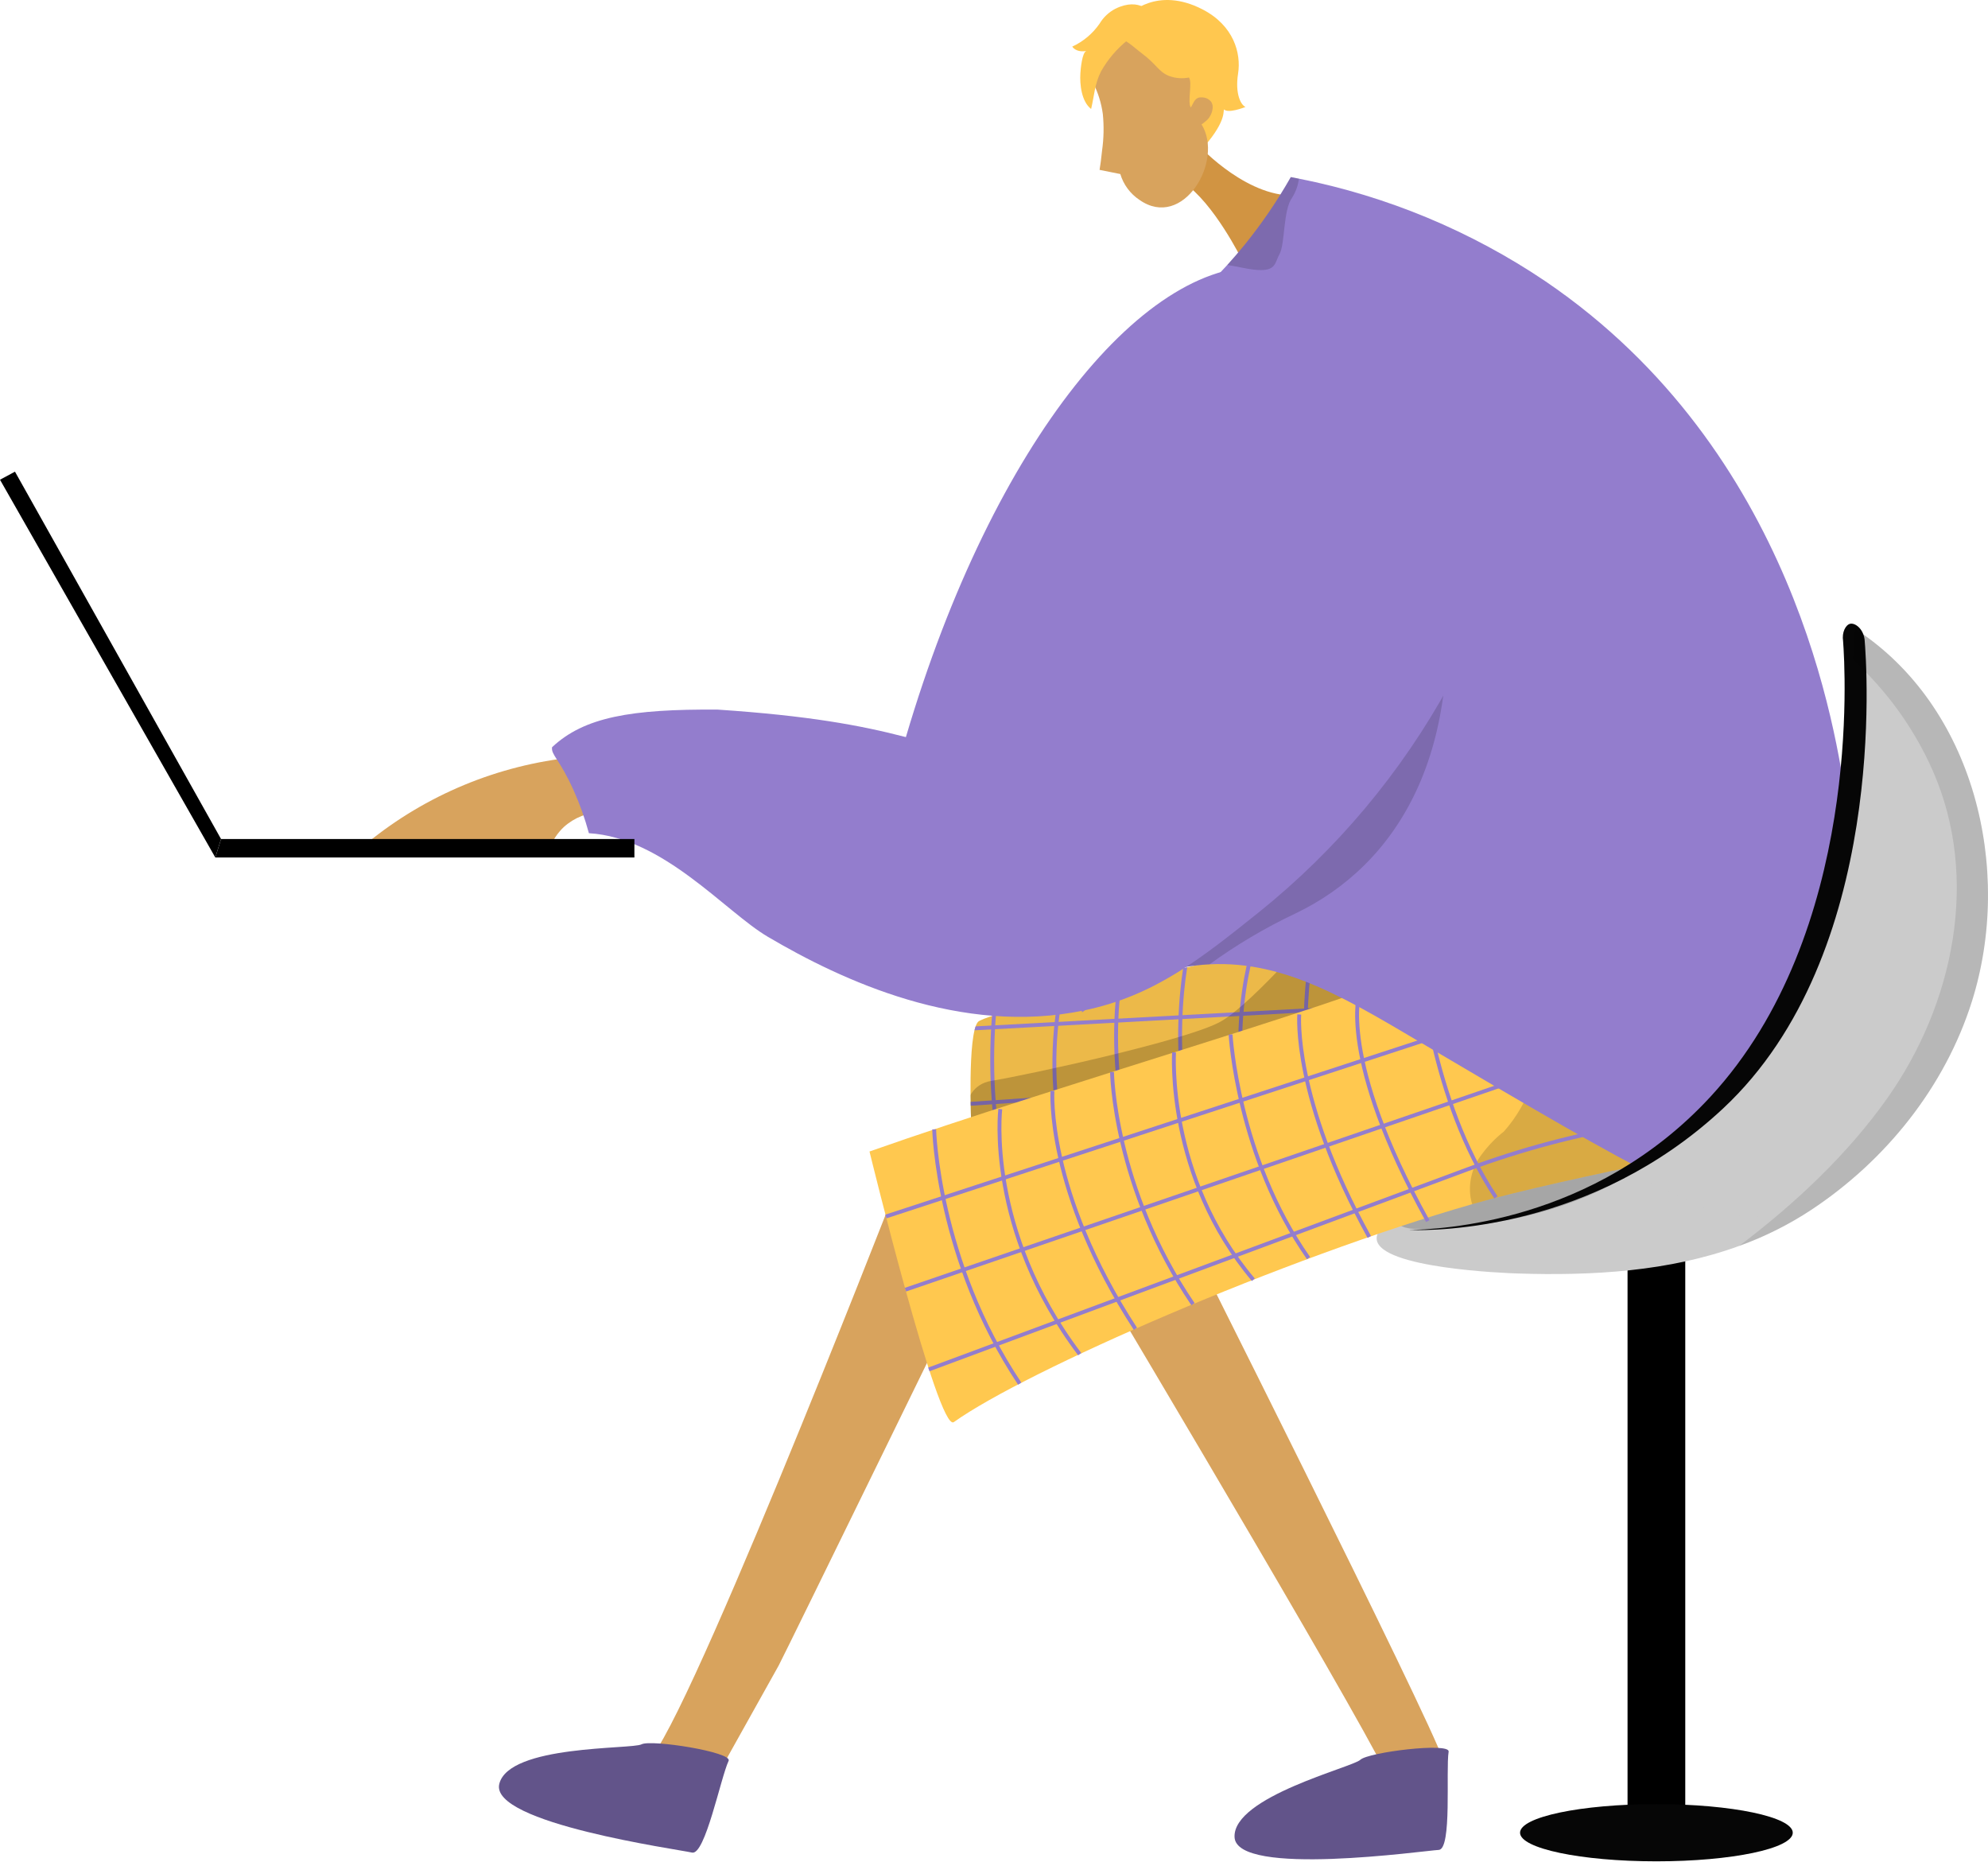
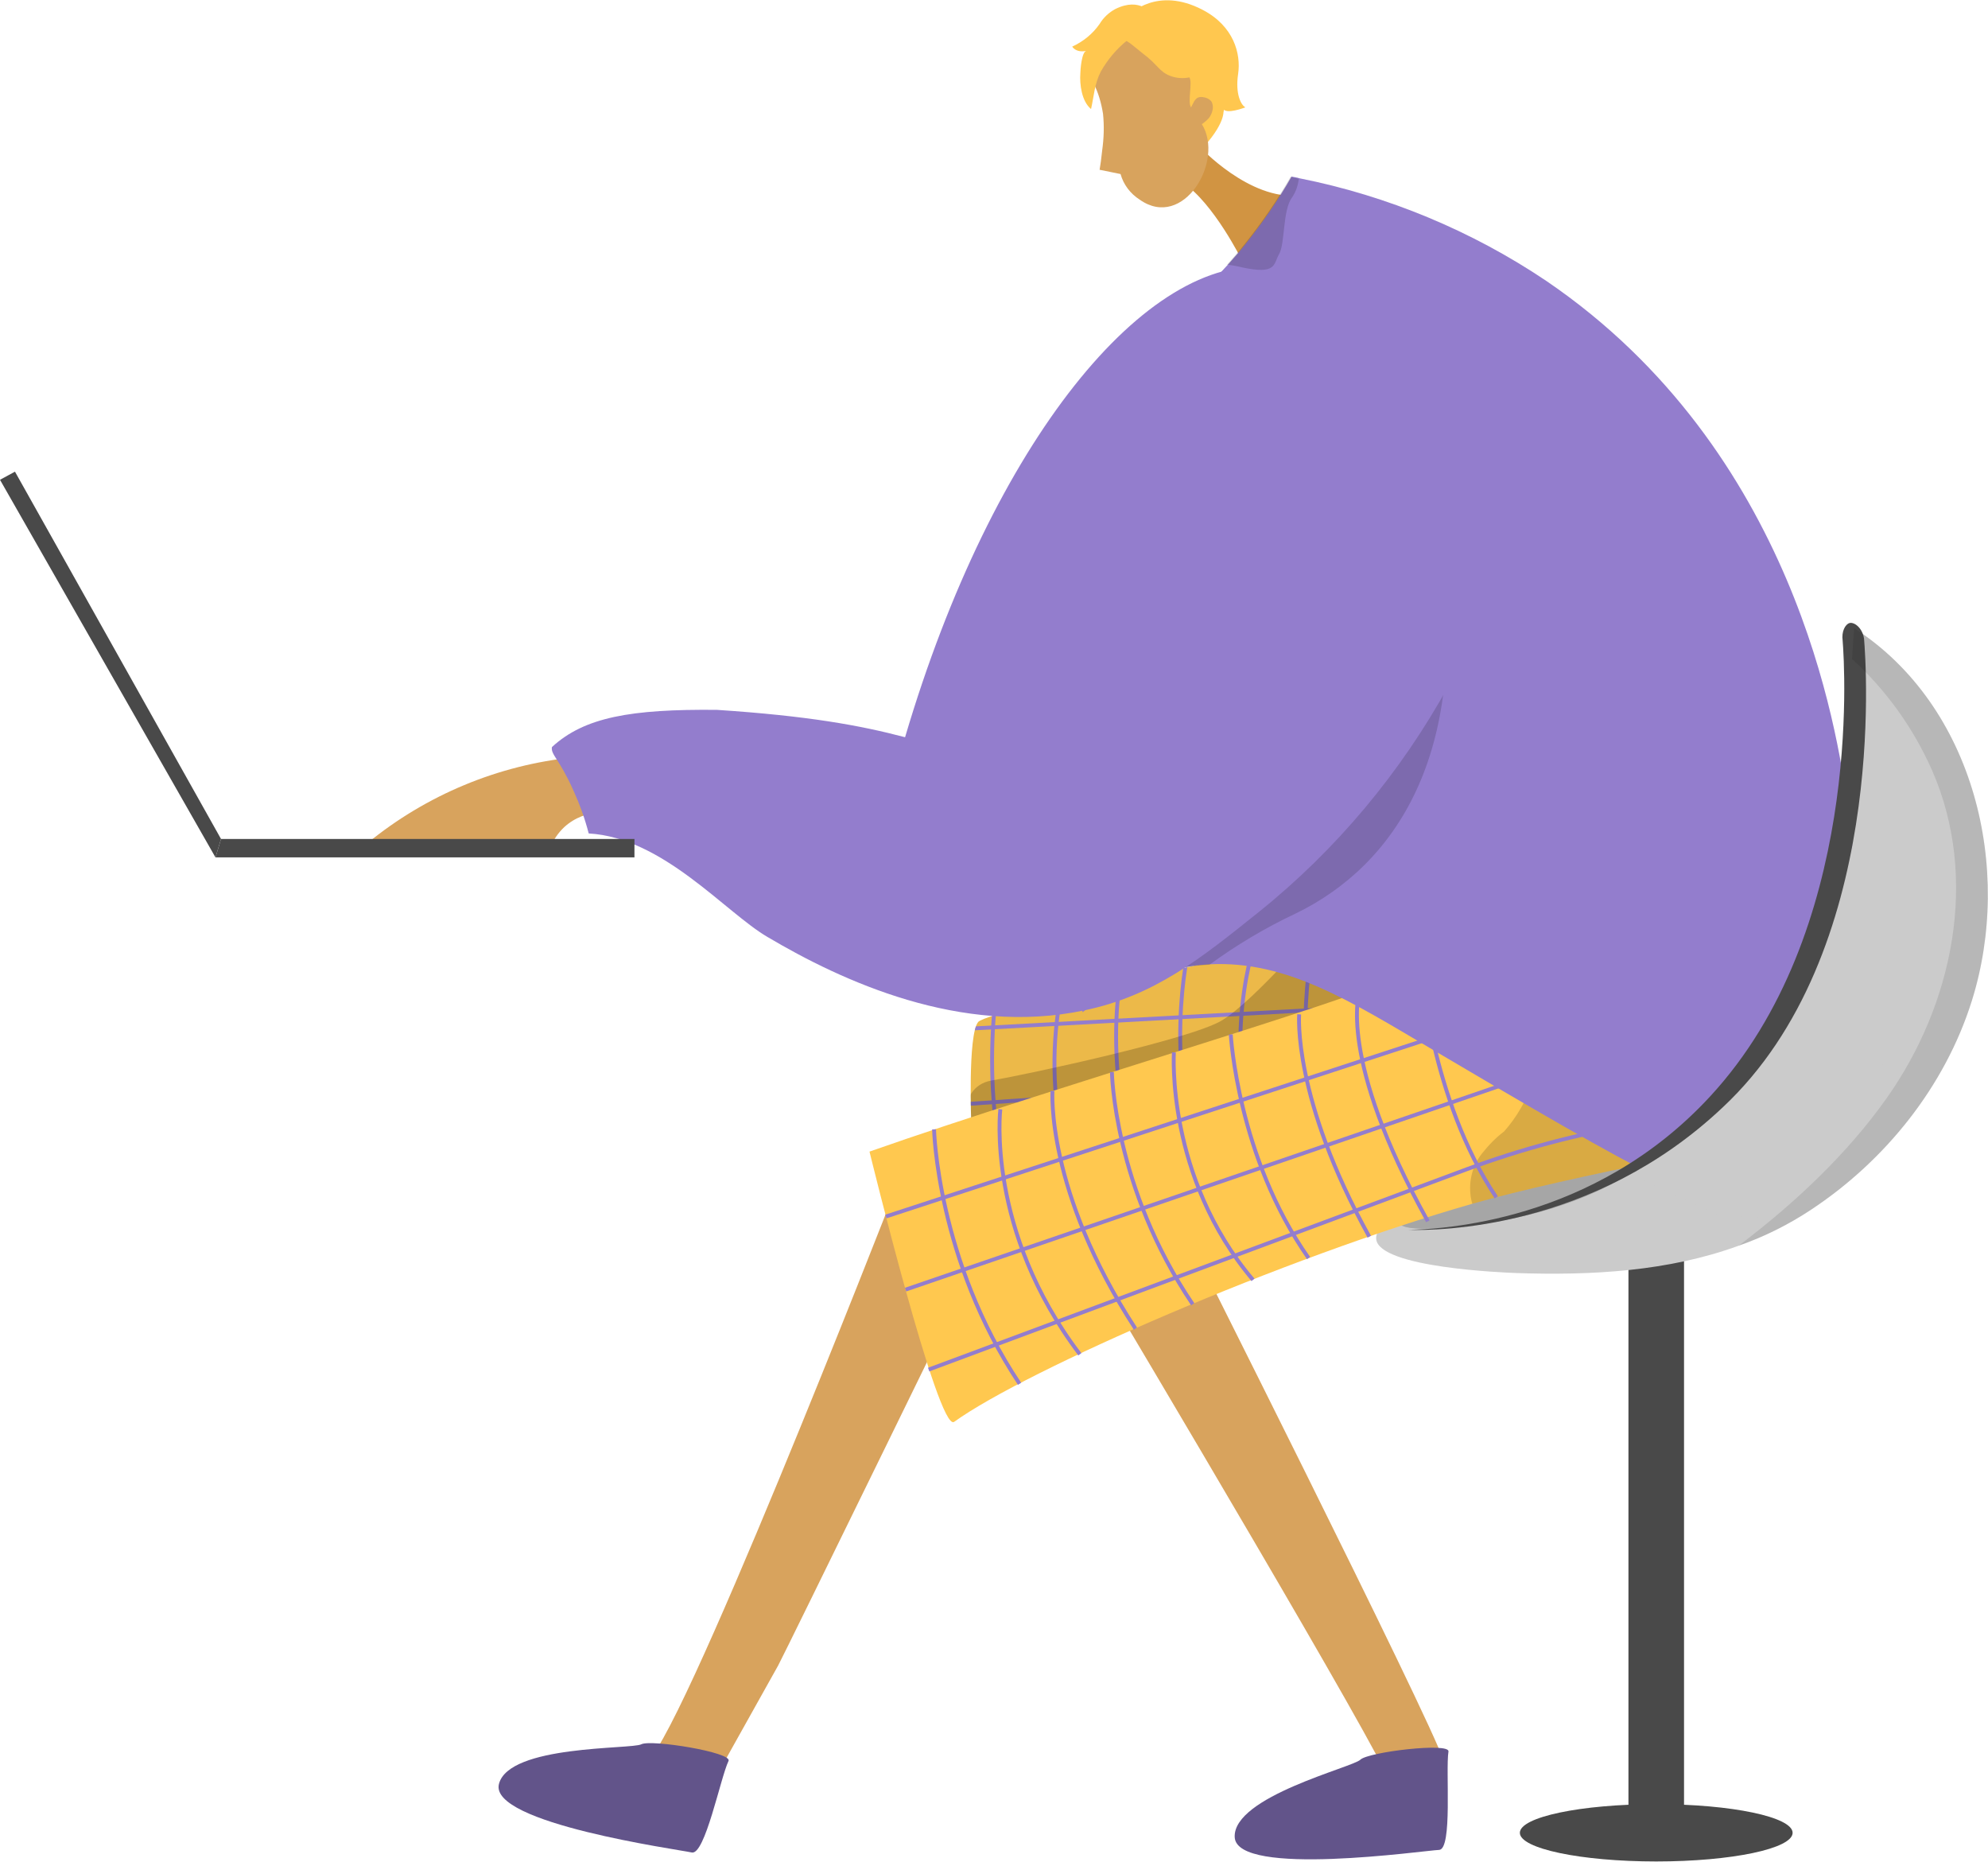
- <svg xmlns="http://www.w3.org/2000/svg" width="465" height="435.27" viewBox="0 0 465 435.27">
-   <defs>
-     <style>.a,.b,.j{fill:none;}.b{stroke:#000;stroke-width:13.501px;}.b,.j{stroke-miterlimit:10;}.c{fill:#060606;}.d{fill:#cbcbcb;}.e{opacity:0.18;}.f{clip-path:url(#a);}.g{fill:#ecb949;}.h{opacity:0.3;}.i{opacity:0.5;}.j{stroke:#937dcd;stroke-width:0.906px;}.k{opacity:0.2;}.l{fill:#d8a35d;}.m{fill:#62548a;}.n{fill:#d19442;}.o{fill:#ffc84f;}.p{fill:#ffc74f;}.q{fill:#937dcd;}.r{opacity:0.15;}.s{opacity:0.1;}</style>
-     <clipPath id="a">
-       <path class="a" d="M1115.035,521.52s-.95-21.286,1.558-24.253,86.646-21.2,86.646-21.2l24.143,19.442Z" transform="translate(-1114.858 -476.067)" />
-     </clipPath>
-   </defs>
-   <g transform="translate(-933.521 -302.095)">
-     <line class="b" y2="135.629" transform="translate(1320.96 594.262)" />
-     <ellipse class="c" cx="31.894" cy="6.689" rx="31.894" ry="6.689" transform="translate(1289.066 723.986)" />
-     <path class="d" d="M1329.99,506.663c-6.307,20.023-20.157,37.251-37.58,48.779a79.634,79.634,0,0,1-16.861,8.435c-16.389,5.985-34.374,7.018-51.963,6.442-2.576-.083-32-1.184-32.825-7.933-1-8.2,40.78-20.044,75.7-28.667,15.618-13.678,22.517-27.273,25.842-36.044,1.2-3.168,3.685-10.33,6.951-39.656,1.348-12.143,2.24-22.748,2.839-31.273.18-2.606.337-5.019.472-7.221C1330.62,437.644,1339.683,475.854,1329.99,506.663Z" transform="translate(64.779 29.573)" />
-     <path class="e" d="M1254.923,525.311s-.068.051-.2.148c-2.252,1.6-18.526,15.427-52.935,16.742-36.492,1.4,74.776-52.165,74.776-52.165Z" transform="translate(65.708 47.331)" />
-     <g transform="translate(933.521 302.095)">
-       <g transform="translate(227.004 217.785)">
-         <g class="f">
-           <g transform="translate(-8.853 -3.863)">
-             <path class="g" d="M1283.628,532s-.046,0-.114,0c-1.547.039-19.263.408-42.493.811-45.844.786-110.882,10.564-130.3,17.82-4.192,1.568-2.658-66.231-2.658-66.231,47.1-3.654,130.172-5.047,133.66-8.361,3.719-3.528,26.681-3.11,32.232-2.956.771.019,1.208.036,1.208.036l.039.324,4.24,39.733c.011.07.014.1.014.1C1280.789,523.605,1282.2,530.822,1283.628,532Z" transform="translate(-1107.786 -472.981)" />
-             <g class="h" transform="translate(133.229 0.1)">
-               <path class="i" d="M1256.826,531.981s-.047,0-.114,0c-1.547.039-19.263.408-42.494.811a12.531,12.531,0,0,1,.064-1.711,13.249,13.249,0,0,1,5.145-8.972,27.405,27.405,0,0,1,6.359-3.806c14.9-9.725,19.767-31.6,21.364-45.239.771.019,1.208.036,1.208.036l.039.324c1.15,16.637,4.021,38.081,4.24,39.733.011.07.014.1.014.1C1253.987,523.585,1255.4,530.8,1256.826,531.981Z" transform="translate(-1214.213 -473.061)" />
-             </g>
-             <g transform="translate(0.029 17.892)">
-               <line class="j" x1="169.538" y2="9.198" transform="translate(0.016)" />
-               <line class="j" y1="11.664" x2="170.784" transform="translate(0 15.249)" />
-               <line class="j" x1="171.443" y2="16.1" transform="translate(0.446 30.244)" />
-             </g>
-             <path class="j" d="M1233.323,520.425" transform="translate(-1076.171 -461.033)" />
-             <path class="j" d="M1214.775,475.424" transform="translate(-1080.842 -472.366)" />
-             <path class="j" d="M1216.873,475.006s-5.888,31,2.942,57.19" transform="translate(-1080.798 -472.471)" />
-             <path class="j" d="M1204.891,477.023s-9.041,13.435,1.533,55.906" transform="translate(-1084.238 -471.964)" />
-             <path class="j" d="M1192.664,478.173s-6.592,18.4,2.342,54.487" transform="translate(-1087 -471.674)" />
-             <path class="j" d="M1179.175,478.459s-5.857,28.1,4.07,55.235" transform="translate(-1090.24 -471.602)" />
-             <path class="j" d="M1168.4,478.956s-9.342,27.582,4.137,56.164" transform="translate(-1093.314 -471.477)" />
-             <path class="j" d="M1156.025,479.49s-6.626,26.092,4.225,57.351" transform="translate(-1096.142 -471.342)" />
-             <path class="j" d="M1144.435,480.019s-7.581,22.14,4.329,58.766" transform="translate(-1099.155 -471.209)" />
-             <path class="j" d="M1134.447,480.778s-10.617,26.406,3.1,60.161" transform="translate(-1102.059 -471.018)" />
-             <path class="j" d="M1121.21,481.236s-7.212,29.677,3.922,62.618" transform="translate(-1104.984 -470.902)" />
+ <svg xmlns="http://www.w3.org/2000/svg" xmlns:xlink="http://www.w3.org/1999/xlink" version="1.1" id="Layer_1" x="0px" y="0px" viewBox="0 0 465 435.3" style="enable-background:new 0 0 465 435.3;" xml:space="preserve">
+   <style type="text/css">
+ 	.st0{fill:none;stroke:#494949;stroke-width:13;stroke-miterlimit:10;}
+ 	.st1{fill:#494949;}
+ 	.st2{fill:#CBCBCB;}
+ 	.st3{opacity:0.18;enable-background:new    ;}
+ 	.st4{clip-path:url(#SVGID_2_);}
+ 	.st5{fill:#ECB949;}
+ 	.st6{opacity:0.3;}
+ 	.st7{opacity:0.5;enable-background:new    ;}
+ 	.st8{fill:none;stroke:#937DCD;stroke-width:0.906;stroke-miterlimit:10;}
+ 	.st9{opacity:0.2;enable-background:new    ;}
+ 	.st10{fill:#D8A35D;}
+ 	.st11{fill:#62548A;}
+ 	.st12{fill:#D19442;}
+ 	.st13{fill:#FFC84F;}
+ 	.st14{fill:#FFC74F;}
+ 	.st15{fill:#937DCD;}
+ 	.st16{opacity:0.15;enable-background:new    ;}
+ 	.st17{opacity:0.1;enable-background:new    ;}
+ </style>
+   <line class="st0" x1="387.4" y1="292.2" x2="387.4" y2="427.8" />
+   <ellipse class="st1" cx="387.4" cy="428.6" rx="31.9" ry="6.7" />
+   <path class="st2" d="M461.2,234.1c-6.3,20-20.2,37.3-37.6,48.8c-5.3,3.5-10.9,6.3-16.9,8.4c-16.4,6-34.4,7-52,6.4  c-2.6-0.1-32-1.2-32.8-7.9c-1-8.2,40.8-20,75.7-28.7c15.6-13.7,22.5-27.3,25.8-36c1.2-3.2,3.7-10.3,7-39.7  c1.3-12.1,2.2-22.7,2.8-31.3c0.2-2.6,0.3-5,0.5-7.2C461.9,165.1,470.9,203.3,461.2,234.1z" />
+   <path class="st3" d="M387.1,270.5c0,0-0.1,0.1-0.2,0.1c-2.3,1.6-18.5,15.4-52.9,16.7c-36.5,1.4,74.8-52.2,74.8-52.2L387.1,270.5z" />
+   <g transform="translate(227.004 217.785)">
+     <g>
+       <defs>
+         <path id="SVGID_1_" d="M0.2,45.5c0,0-0.9-21.3,1.6-24.3S88.4,0,88.4,0l24.1,19.4L0.2,45.5z" />
+       </defs>
+       <clipPath id="SVGID_2_">
+         <use xlink:href="#SVGID_1_" style="overflow:visible;" />
+       </clipPath>
+       <g class="st4">
+         <g transform="translate(-8.853 -3.863)">
+           <path class="st5" d="M175.8,59c0,0,0,0-0.1,0c-1.5,0-19.3,0.4-42.5,0.8C87.4,60.6,22.4,70.4,2.9,77.6      c-4.2,1.6-2.7-66.2-2.7-66.2c47.1-3.7,130.2-5,133.7-8.4c3.7-3.5,26.7-3.1,32.2-3c0.8,0,1.2,0,1.2,0l0,0.3l4.2,39.7      c0,0.1,0,0.1,0,0.1C173,50.6,174.4,57.8,175.8,59z" />
+           <g transform="translate(133.229 0.1)" class="st6">
+             <path class="st7" d="M42.6,58.9c0,0,0,0-0.1,0C41,59,23.2,59.3,0,59.7c0-0.6,0-1.1,0.1-1.7c0.4-3.6,2.3-6.8,5.1-9       c1.9-1.6,4.1-2.8,6.4-3.8C26.5,35.5,31.3,13.6,32.9,0c0.8,0,1.2,0,1.2,0l0,0.3c1.2,16.6,4,38.1,4.2,39.7c0,0.1,0,0.1,0,0.1       C39.8,50.5,41.2,57.7,42.6,58.9z" />
          </g>
-           <path class="k" d="M1113.978,525.838s-2.59-12.831,6.073-14.255,46.292-9.577,53.817-13.966,24.015-23.7,24.015-23.7l45.91,16.857s-52.366,25.331-55.187,26.12S1113.978,525.838,1113.978,525.838Z" transform="translate(-1115.171 -476.608)" />
+           <g transform="translate(0.029 17.892)">
+             <line class="st8" x1="169.6" y1="0" x2="0" y2="9.2" />
+             <line class="st8" x1="0" y1="26.9" x2="170.8" y2="15.2" />
+             <line class="st8" x1="171.9" y1="30.2" x2="0.4" y2="46.3" />
+           </g>
+           <path class="st8" d="M157.2,59.4" />
+           <path class="st8" d="M133.9,3.1" />
+           <path class="st8" d="M136.1,2.5c0,0-5.9,31,2.9,57.2" />
+           <path class="st8" d="M120.7,5.1c0,0-9,13.4,1.5,55.9" />
+           <path class="st8" d="M105.7,6.5c0,0-6.6,18.4,2.3,54.5" />
+           <path class="st8" d="M88.9,6.9c0,0-5.9,28.1,4.1,55.2" />
+           <path class="st8" d="M75.1,7.5c0,0-9.3,27.6,4.1,56.2" />
+           <path class="st8" d="M59.9,8.1c0,0-6.6,26.1,4.2,57.4" />
+           <path class="st8" d="M45.3,8.8c0,0-7.6,22.1,4.3,58.8" />
+           <path class="st8" d="M32.4,9.8c0,0-10.6,26.4,3.1,60.2" />
+           <path class="st8" d="M16.2,10.3c0,0-7.2,29.7,3.9,62.6" />
        </g>
+         <path class="st9" d="M-1.2,49.2c0,0-2.6-12.8,6.1-14.3s46.3-9.6,53.8-14s24-23.7,24-23.7l45.9,16.9c0,0-52.4,25.3-55.2,26.1     S-1.2,49.2-1.2,49.2z" />
      </g>
-       <path class="l" d="M1118.024,525.764s-51.46,132.127-57.786,132.014c-11.376-.139-54.775-3.307-12.08,11.934,20.71,10.614,21.235,5.176,23.333,1.294,1.715-3.171,15.084-27.087,19.919-35.732,1.083-1.937,49.762-101.574,49.762-101.574Z" transform="translate(-909.288 -245.766)" />
-       <path class="m" d="M1080.467,631.858c.954-2.048-18.107-5.056-20.374-3.861s-31.041.079-33.268,9.271,42.009,15.311,45.078,16.042S1078.59,635.885,1080.467,631.858Z" transform="translate(-910.044 -220.088)" />
-       <path class="l" d="M1134.188,534.177s56.348,94.342,70.917,121.453c-.94,4.687-1.122,5.191-1.947,5.429-10.91,3.225-53.313,13-8.022,14.968,22.92,4.03,21.817-1.319,22.677-5.648.331-1.661,1.047-6.143,2.692-13.884-2.8-9.161-62.382-127.649-62.382-127.649Z" transform="translate(-882.986 -244.99)" />
-       <path class="m" d="M1214.269,629.494c.353-2.232-18.8.129-20.648,1.9s-29.816,8.629-29.426,18.079,44.6,3.142,47.754,3S1213.576,633.883,1214.269,629.494Z" transform="translate(-875.43 -219.872)" />
-       <path class="n" d="M1158.948,329.468s11.616,12.6,23.317,11.367-13.539,14.976-13.539,14.976-6.478-13.118-13.559-17.89S1158.948,329.468,1158.948,329.468Z" transform="translate(-878.306 -295.201)" />
-       <path class="l" d="M1102.519,532.44c5.9-7.094,132.07-51.12,132.07-51.12L1284.736,520s-164.353,25.374-166.319,29.307S1096.619,539.534,1102.519,532.44Z" transform="translate(-891.236 -256.959)" />
-       <g transform="translate(203.379 215.098)">
-         <path class="o" d="M1308.658,524.766l-.11.026c-1.484.438-49.266,9.219-71.6,15.625-44.076,12.632-104.361,38.923-121.239,50.962-3.643,2.6-19.723-63.283-19.723-63.283,44.55-15.731,124.424-38.592,126.934-42.7,2.679-4.369,24.964-9.913,30.367-11.2.75-.182,1.177-.278,1.177-.278l.121.3L1268.97,511.5c.03.065.04.094.04.094C1272.976,521.228,1306.976,524,1308.658,524.766Z" transform="translate(-1095.986 -473.92)" />
-         <g class="h" transform="translate(140.422)">
-           <path class="i" d="M1280.409,524.766l-.11.026c-1.484.438-49.266,9.219-71.6,15.625a12.729,12.729,0,0,1-.382-1.67,13.254,13.254,0,0,1,2.646-10,27.45,27.45,0,0,1,5.156-5.323c11.869-13.252,10.909-35.637,8.918-49.229.75-.182,1.177-.278,1.177-.278l.121.3c5.421,15.771,13.747,35.739,14.385,37.277.03.065.04.094.04.094C1244.727,521.228,1278.727,524,1280.409,524.766Z" transform="translate(-1208.159 -473.92)" />
-         </g>
-         <g transform="translate(3.84 16.578)">
-           <line class="j" x1="161.37" y2="52.797" />
-           <line class="j" y1="55.502" x2="161.935" transform="translate(4.573 14.41)" />
-           <path class="j" d="M1287.131,510.279l-14.892,2.445a210.478,210.478,0,0,0-39.2,10.394L1107.07,569.905" transform="translate(-1097.034 -481.341)" />
-         </g>
-         <path class="j" d="M1226.955,521.755" transform="translate(-1063.003 -461.873)" />
-         <path class="j" d="M1197.383,483.094" transform="translate(-1070.45 -471.61)" />
-         <path class="j" d="M1198.927,482.247s2.343,31.462,17.656,54.476" transform="translate(-1070.062 -471.823)" />
-         <path class="j" d="M1187.667,487.386s-5.252,15.318,15.962,53.6" transform="translate(-1073.042 -470.529)" />
-         <path class="j" d="M1176.292,491.6s-1.6,19.482,16.375,52.021" transform="translate(-1075.771 -469.468)" />
-         <path class="j" d="M1163.451,495.336s1.62,28.655,18.237,52.3" transform="translate(-1078.996 -468.527)" />
-         <path class="j" d="M1152.9,498.681s-1.879,29.06,18.543,53.174" transform="translate(-1081.663 -467.684)" />
-         <path class="j" d="M1141.3,502.342s.358,26.918,18.935,54.3" transform="translate(-1084.574 -466.762)" />
-         <path class="j" d="M1130.177,505.875s-1.587,23.348,19.4,55.639" transform="translate(-1087.382 -465.873)" />
-         <path class="j" d="M1120.461,509.275s-3.416,28.255,18.574,57.307" transform="translate(-1089.87 -465.016)" />
-         <path class="j" d="M1108.071,513.062s.72,30.532,20.007,59.465" transform="translate(-1092.943 -464.063)" />
-       </g>
-       <path class="l" d="M1050.44,443.556a91.148,91.148,0,0,0-48.341,20.063l42.685,1.347a13.074,13.074,0,0,1,3.366-5.117,13.636,13.636,0,0,1,8.888-3.5Z" transform="translate(-916.251 -266.469)" />
-       <g transform="translate(254.848 4.54)">
-         <path class="p" d="M1147.455,320.5s18.659,23.894,20.64-.906C1169.662,299.974,1134.726,303.483,1147.455,320.5Z" transform="translate(-1135.197 -305.586)" />
-         <path class="p" d="M1155.1,316.946s-8.4-.068-13.709,3.044c-1.607.943-3.794.638-4.29,2.658,0,0,6.064-21.277,19.9-16.121s17.3,6.754,5.2,31.9C1162.2,338.428,1168.157,319.307,1155.1,316.946Z" transform="translate(-1137.1 -305.721)" />
-       </g>
-       <path class="p" d="M1144.531,305.446s6.393-6.7,17.141-1.148c7.307,3.778,9.047,10.273,8.3,15.011s.664,7.345,1.734,7.8c0,0-4.577,1.849-5.193.323,0,0,1.07,2.594-4.478,8.932a7.111,7.111,0,0,0-2.628-8.61C1154.508,324.409,1144.531,305.446,1144.531,305.446Z" transform="translate(-880.381 -302.095)" />
-       <path class="l" d="M1137.751,319.56a23.144,23.144,0,0,1,2.291,7.321,35.805,35.805,0,0,1-.178,8.583c-.179,1.873-.407,3.421-.583,4.5l4.853.976a11.04,11.04,0,0,0,4.473,6.04c10.176,7.172,19.87-9.126,14.514-17.673.063.1,1.3-.989,1.379-1.069a4.581,4.581,0,0,0,1.235-2.738,2.31,2.31,0,0,0-.315-1.406,2.732,2.732,0,0,0-2.084-1.077c-1.729-.17-1.977,1.132-2.7,2.362-.868-1.148.422-5.864-.446-7.012a8.545,8.545,0,0,1-4.623-.354c-2.475-.96-2.893-2.671-6.318-5.234-2.22-1.66-4.225-3.788-5.518-3.235-1.567.671-2.936,1.585-5.066,4.534C1137.579,315.582,1138.6,319.068,1137.751,319.56Z" transform="translate(-882.088 -300.241)" />
-       <path class="p" d="M1152.434,305.165s-2.589-4.117-8.473-1.233a9.35,9.35,0,0,0-3.727,3.528,15.851,15.851,0,0,1-6.356,5.324s.77,1.453,3.336,1.025c-1.063.177-1.4,4.48-1.443,5.184-.174,2.63.255,6.641,2.509,8.382.735-3.052.826-5.891,2.325-8.8a25.179,25.179,0,0,1,6.168-7.263C1147.171,310.959,1152.541,305.334,1152.434,305.165Z" transform="translate(-883.064 -301.89)" />
-       <path class="q" d="M1298.312,576.465c-10.2,4.08-33.6-9.727-80.418-37.34-18.965-11.181-33.969-20.779-52.046-19.853-1.544.076-3.089.232-4.683.463a51.429,51.429,0,0,0-7.308,1.646,59.387,59.387,0,0,0-17.846,9.123c-.039-.528-.065-1.068-.1-1.621-.578-9.148-1.119-20.793-1.324-34.29-.026-1.969-.053-4.027-.065-6.164-.527-38.754-.244-101.249,22.26-120.228a122.411,122.411,0,0,0,13.214-12.468c1.324-1.466,2.7-3.049,4.091-4.761a117.345,117.345,0,0,0,10.77-15.8c.618.116,1.262.245,1.905.374a158.147,158.147,0,0,1,57.707,24.035c58.3,39.681,67.976,105.65,70.37,122.093C1318.951,509.776,1321.074,567.368,1298.312,576.465Z" transform="translate(-882.933 -293.765)" />
-       <path class="r" d="M1182.123,491.543a125.859,125.859,0,0,0-20,11.851c-1.544.076-3.1.232-4.7.463a51.26,51.26,0,0,0-7.3,1.646c-.385-7.616-.721-16.494-.863-26.351-.025-1.968-.051-4.027-.078-6.163,20.163-33.969,62.25-99.641,67.115-64.927C1222.731,453.92,1205.824,480.233,1182.123,491.543Z" transform="translate(-879.206 -277.886)" />
-       <path class="q" d="M1036.678,464.29c-.25,1.841,1.726,2.7,5.027,10.055a67.633,67.633,0,0,1,3.59,10.054c17.443,1.043,31.892,18.354,41.829,24.209,17.42,10.268,45.206,23.189,73.969,17.237,16.465-3.407,27.293-12.068,40.935-22.981a177.393,177.393,0,0,0,44.525-53.143c1.073-3.576,14.554-51.171-15.081-81.869-3.886-4.026-13.874-14.372-26.572-15.8-28.905-3.25-65,40.482-85.461,109.876-10.644-2.769-22.786-5.01-44-6.432C1055.165,455.349,1044.221,457.226,1036.678,464.29Z" transform="translate(-907.548 -289.556)" />
-       <g transform="translate(0 110.299)">
-         <path d="M933.521,392.089l3.5-1.885,48.206,85.909-1.347,4.309Z" transform="translate(-933.521 -390.204)" />
-         <path d="M1071.778,463.139V458.83H975.1l-1.347,4.309Z" transform="translate(-923.39 -372.921)" />
-       </g>
-       <path class="r" d="M1179.6,335.546a10.994,10.994,0,0,1-1.583,4.425c-2.161,2.921-1.621,10.821-2.972,13.241s-.527,4.851-8.8,3.14c-1.248-.258-2.38-.463-3.409-.618,1.325-1.466,2.7-3.049,4.091-4.761a117.353,117.353,0,0,0,10.77-15.8C1178.31,335.288,1178.953,335.417,1179.6,335.546Z" transform="translate(-875.772 -293.765)" />
    </g>
-     <path class="d" d="M1238.22,538.357s28.38-23.751,32.55-31.528,14.2-30.038,14.2-30.038l7.212-21.947,8.208,49.295-10.613,26.953-8.387,8.757-9.445,8.487-13-.571Z" transform="translate(76.735 38.468)" />
-     <path class="c" d="M1196.761,560.4c7.112-.208,43.118-1.477,70.537-31.165,35.459-38.4,31.5-100.252,31.033-106.555-.324-2.094.617-3.807,1.64-4.052,1.134-.272,3.046,1.1,3.389,3.644.5,5.8,5.542,73.651-33.121,109.719C1239.846,560.348,1203.468,560.6,1196.761,560.4Z" transform="translate(66.294 29.34)" />
-     <path class="s" d="M1312.929,506.663c-6.307,20.023-20.157,37.251-37.58,48.779a79.632,79.632,0,0,1-16.861,8.435c13.2-9.971,25.422-21.507,34.621-34.509,15.514-21.926,21.738-51.438,10.644-76.651a77.609,77.609,0,0,0-18.719-25.971c.18-2.606.337-5.019.472-7.221C1313.559,437.644,1322.622,475.854,1312.929,506.663Z" transform="translate(81.839 29.573)" />
  </g>
+   <path class="st10" d="M208.7,280c0,0-51.5,132.1-57.8,132c-11.4-0.1-54.8-3.3-12.1,11.9c20.7,10.6,21.2,5.2,23.3,1.3  c1.7-3.2,15.1-27.1,19.9-35.7c1.1-1.9,49.8-101.6,49.8-101.6L208.7,280z" />
+   <path class="st11" d="M170.4,411.8c1-2-18.1-5.1-20.4-3.9s-31,0.1-33.3,9.3s42,15.3,45.1,16S168.5,415.8,170.4,411.8z" />
+   <path class="st10" d="M251.2,289.2c0,0,56.3,94.3,70.9,121.5c-0.9,4.7-1.1,5.2-1.9,5.4c-10.9,3.2-53.3,13-8,15  c22.9,4,21.8-1.3,22.7-5.6c0.3-1.7,1-6.1,2.7-13.9c-2.8-9.2-62.4-127.6-62.4-127.6L251.2,289.2z" />
+   <path class="st11" d="M338.8,409.6c0.4-2.2-18.8,0.1-20.6,1.9s-29.8,8.6-29.4,18.1s44.6,3.1,47.8,3S338.1,414,338.8,409.6z" />
+   <path class="st12" d="M280.6,34.3c0,0,11.6,12.6,23.3,11.4s-13.5,15-13.5,15s-6.5-13.1-13.6-17.9S280.6,34.3,280.6,34.3z" />
+   <path class="st10" d="M211.3,275.5c5.9-7.1,132.1-51.1,132.1-51.1l50.1,38.7c0,0-164.4,25.4-166.3,29.3S205.4,282.6,211.3,275.5z" />
+   <g transform="translate(203.379 215.098)">
+     <path class="st13" d="M212.7,50.8l-0.1,0c-1.5,0.4-49.3,9.2-71.6,15.6c-44.1,12.6-104.4,38.9-121.2,51C16.1,120.1,0,54.2,0,54.2   c44.6-15.7,124.4-38.6,126.9-42.7c2.7-4.4,25-9.9,30.4-11.2c0.8-0.2,1.2-0.3,1.2-0.3l0.1,0.3L173,37.6c0,0.1,0,0.1,0,0.1   C177,47.3,211,50.1,212.7,50.8z" />
+     <g transform="translate(140.422)" class="st6">
+       <path class="st7" d="M72.3,50.8l-0.1,0c-1.5,0.4-49.3,9.2-71.6,15.6c-0.2-0.5-0.3-1.1-0.4-1.7c-0.5-3.6,0.4-7.2,2.6-10    C4.3,52.8,6,51,8,49.5c11.9-13.3,10.9-35.6,8.9-49.2C17.6,0.1,18.1,0,18.1,0l0.1,0.3C23.6,16.1,31.9,36,32.6,37.6    c0,0.1,0,0.1,0,0.1C36.6,47.3,70.6,50.1,72.3,50.8z" />
+     </g>
+     <g transform="translate(3.84 16.578)">
+       <line class="st8" x1="161.4" y1="0" x2="0" y2="52.8" />
+       <line class="st8" x1="4.6" y1="69.9" x2="166.5" y2="14.4" />
+       <path class="st8" d="M190.1,28.9l-14.9,2.4c-13.4,2.2-26.5,5.7-39.2,10.4L10,88.6" />
+     </g>
+     <path class="st8" d="M164,59.9" />
+     <path class="st8" d="M126.9,11.5" />
+     <path class="st8" d="M128.9,10.4c0,0,2.3,31.5,17.7,54.5" />
+     <path class="st8" d="M114.6,16.9c0,0-5.3,15.3,16,53.6" />
+     <path class="st8" d="M100.5,22.1c0,0-1.6,19.5,16.4,52" />
+     <path class="st8" d="M84.5,26.8c0,0,1.6,28.7,18.2,52.3" />
+     <path class="st8" d="M71.2,31c0,0-1.9,29.1,18.5,53.2" />
+     <path class="st8" d="M56.7,35.6c0,0,0.4,26.9,18.9,54.3" />
+     <path class="st8" d="M42.8,40c0,0-1.6,23.3,19.4,55.6" />
+     <path class="st8" d="M30.6,44.3c0,0-3.4,28.3,18.6,57.3" />
+     <path class="st8" d="M15.1,49c0,0,0.7,30.5,20,59.5" />
+   </g>
+   <path class="st10" d="M134.2,177.1c-17.7,1.8-34.5,8.8-48.3,20.1l42.7,1.3c0.7-1.9,1.9-3.7,3.4-5.1c2.4-2.2,5.6-3.4,8.9-3.5  L134.2,177.1z" />
+   <g transform="translate(254.848 4.54)">
+     <path class="st14" d="M12.3,14.9c0,0,18.7,23.9,20.6-0.9C34.5-5.6-0.5-2.1,12.3,14.9z" />
+     <path class="st14" d="M18,11.2c0,0-8.4-0.1-13.7,3c-1.6,0.9-3.8,0.6-4.3,2.7c0,0,6.1-21.3,19.9-16.1s17.3,6.8,5.2,31.9   C25.1,32.7,31.1,13.6,18,11.2z" />
+   </g>
+   <path class="st14" d="M264.2,3.4c0,0,6.4-6.7,17.1-1.1c7.3,3.8,9,10.3,8.3,15s0.7,7.3,1.7,7.8c0,0-4.6,1.8-5.2,0.3  c0,0,1.1,2.6-4.5,8.9c1.3-3.1,0.2-6.7-2.6-8.6C274.1,22.3,264.2,3.4,264.2,3.4z" />
+   <path class="st10" d="M255.7,19.3c1.2,2.3,1.9,4.8,2.3,7.3c0.3,2.9,0.2,5.7-0.2,8.6c-0.2,1.9-0.4,3.4-0.6,4.5l4.9,1  c0.7,2.5,2.3,4.6,4.5,6c10.2,7.2,19.9-9.1,14.5-17.7c0.1,0.1,1.3-1,1.4-1.1c0.7-0.7,1.1-1.7,1.2-2.7c0-0.5-0.1-1-0.3-1.4  c-0.5-0.7-1.3-1-2.1-1.1c-1.7-0.2-2,1.1-2.7,2.4c-0.9-1.1,0.4-5.9-0.4-7c-1.5,0.3-3.1,0.2-4.6-0.4c-2.5-1-2.9-2.7-6.3-5.2  c-2.2-1.7-4.2-3.8-5.5-3.2c-1.6,0.7-2.9,1.6-5.1,4.5C255.5,15.3,256.5,18.8,255.7,19.3z" />
+   <path class="st14" d="M269.4,3.3c0,0-2.6-4.1-8.5-1.2c-1.5,0.8-2.8,2-3.7,3.5c-1.6,2.3-3.8,4.1-6.4,5.3c0,0,0.8,1.5,3.3,1  c-1.1,0.2-1.4,4.5-1.4,5.2c-0.2,2.6,0.3,6.6,2.5,8.4c0.7-3.1,0.8-5.9,2.3-8.8c1.6-2.8,3.7-5.3,6.2-7.3  C264.1,9.1,269.5,3.4,269.4,3.3z" />
+   <path class="st15" d="M415.4,282.7c-10.2,4.1-33.6-9.7-80.4-37.3c-19-11.2-34-20.8-52-19.9c-1.5,0.1-3.1,0.2-4.7,0.5  c-2.5,0.4-4.9,0.9-7.3,1.6c-6.4,2-12.5,5.1-17.8,9.1c0-0.5-0.1-1.1-0.1-1.6c-0.6-9.1-1.1-20.8-1.3-34.3c0-2-0.1-4-0.1-6.2  c-0.5-38.8-0.2-101.2,22.3-120.2c4.7-3.8,9.1-8,13.2-12.5c1.3-1.5,2.7-3,4.1-4.8c4-5,7.6-10.2,10.8-15.8c0.6,0.1,1.3,0.2,1.9,0.4  c20.6,4.1,40.3,12.3,57.7,24c58.3,39.7,68,105.6,70.4,122.1C436,216,438.1,273.6,415.4,282.7z" />
+   <path class="st16" d="M302.9,213.7c-7,3.3-13.7,7.3-20,11.9c-1.5,0.1-3.1,0.2-4.7,0.5c-2.5,0.4-4.9,0.9-7.3,1.6  c-0.4-7.6-0.7-16.5-0.9-26.4c0-2-0.1-4-0.1-6.2c20.2-34,62.3-99.6,67.1-64.9C343.5,176,326.6,202.3,302.9,213.7z" />
+   <path class="st15" d="M129.1,174.7c-0.3,1.8,1.7,2.7,5,10.1c1.5,3.3,2.7,6.6,3.6,10.1c17.4,1,31.9,18.4,41.8,24.2  c17.4,10.3,45.2,23.2,74,17.2c16.5-3.4,27.3-12.1,40.9-23c18.2-14.6,33.3-32.7,44.5-53.1c1.1-3.6,14.6-51.2-15.1-81.9  c-3.9-4-13.9-14.4-26.6-15.8c-28.9-3.3-65,40.5-85.5,109.9c-10.6-2.8-22.8-5-44-6.4C147.6,165.8,136.7,167.7,129.1,174.7z" />
+   <g transform="translate(0 110.299)">
+     <path class="st1" d="M0,1.9L3.5,0l48.2,85.9l-1.3,4.3L0,1.9z" />
+     <path class="st1" d="M148.4,90.2v-4.3H51.7l-1.3,4.3L148.4,90.2z" />
+   </g>
+   <path class="st16" d="M303.8,41.8c-0.2,1.6-0.7,3.1-1.6,4.4c-2.2,2.9-1.6,10.8-3,13.2s-0.5,4.9-8.8,3.1c-1.2-0.3-2.4-0.5-3.4-0.6  c1.3-1.5,2.7-3,4.1-4.8c4-5,7.6-10.2,10.8-15.8C302.5,41.5,303.2,41.7,303.8,41.8z" />
+   <path class="st2" d="M381.4,274.7c0,0,28.4-23.8,32.6-31.5s14.2-30,14.2-30l7.2-21.9l8.2,49.3l-10.6,27l-8.4,8.8l-9.4,8.5l-13-0.6  L381.4,274.7z" />
+   <path class="st1" d="M329.5,287.6c7.1-0.2,43.1-1.5,70.5-31.2c35.5-38.4,31.5-100.3,31-106.6c-0.3-2.1,0.6-3.8,1.6-4.1  c1.1-0.3,3,1.1,3.4,3.6c0.5,5.8,5.5,73.7-33.1,109.7C372.6,287.6,336.2,287.8,329.5,287.6z" />
+   <path class="st17" d="M461.2,234.1c-6.3,20-20.2,37.3-37.6,48.8c-5.3,3.5-10.9,6.3-16.9,8.4c13.2-10,25.4-21.5,34.6-34.5  c15.5-21.9,21.7-51.4,10.6-76.7c-4.4-9.9-10.7-18.7-18.7-26c0.2-2.6,0.3-5,0.5-7.2C461.9,165.1,470.9,203.3,461.2,234.1z" />
</svg>
